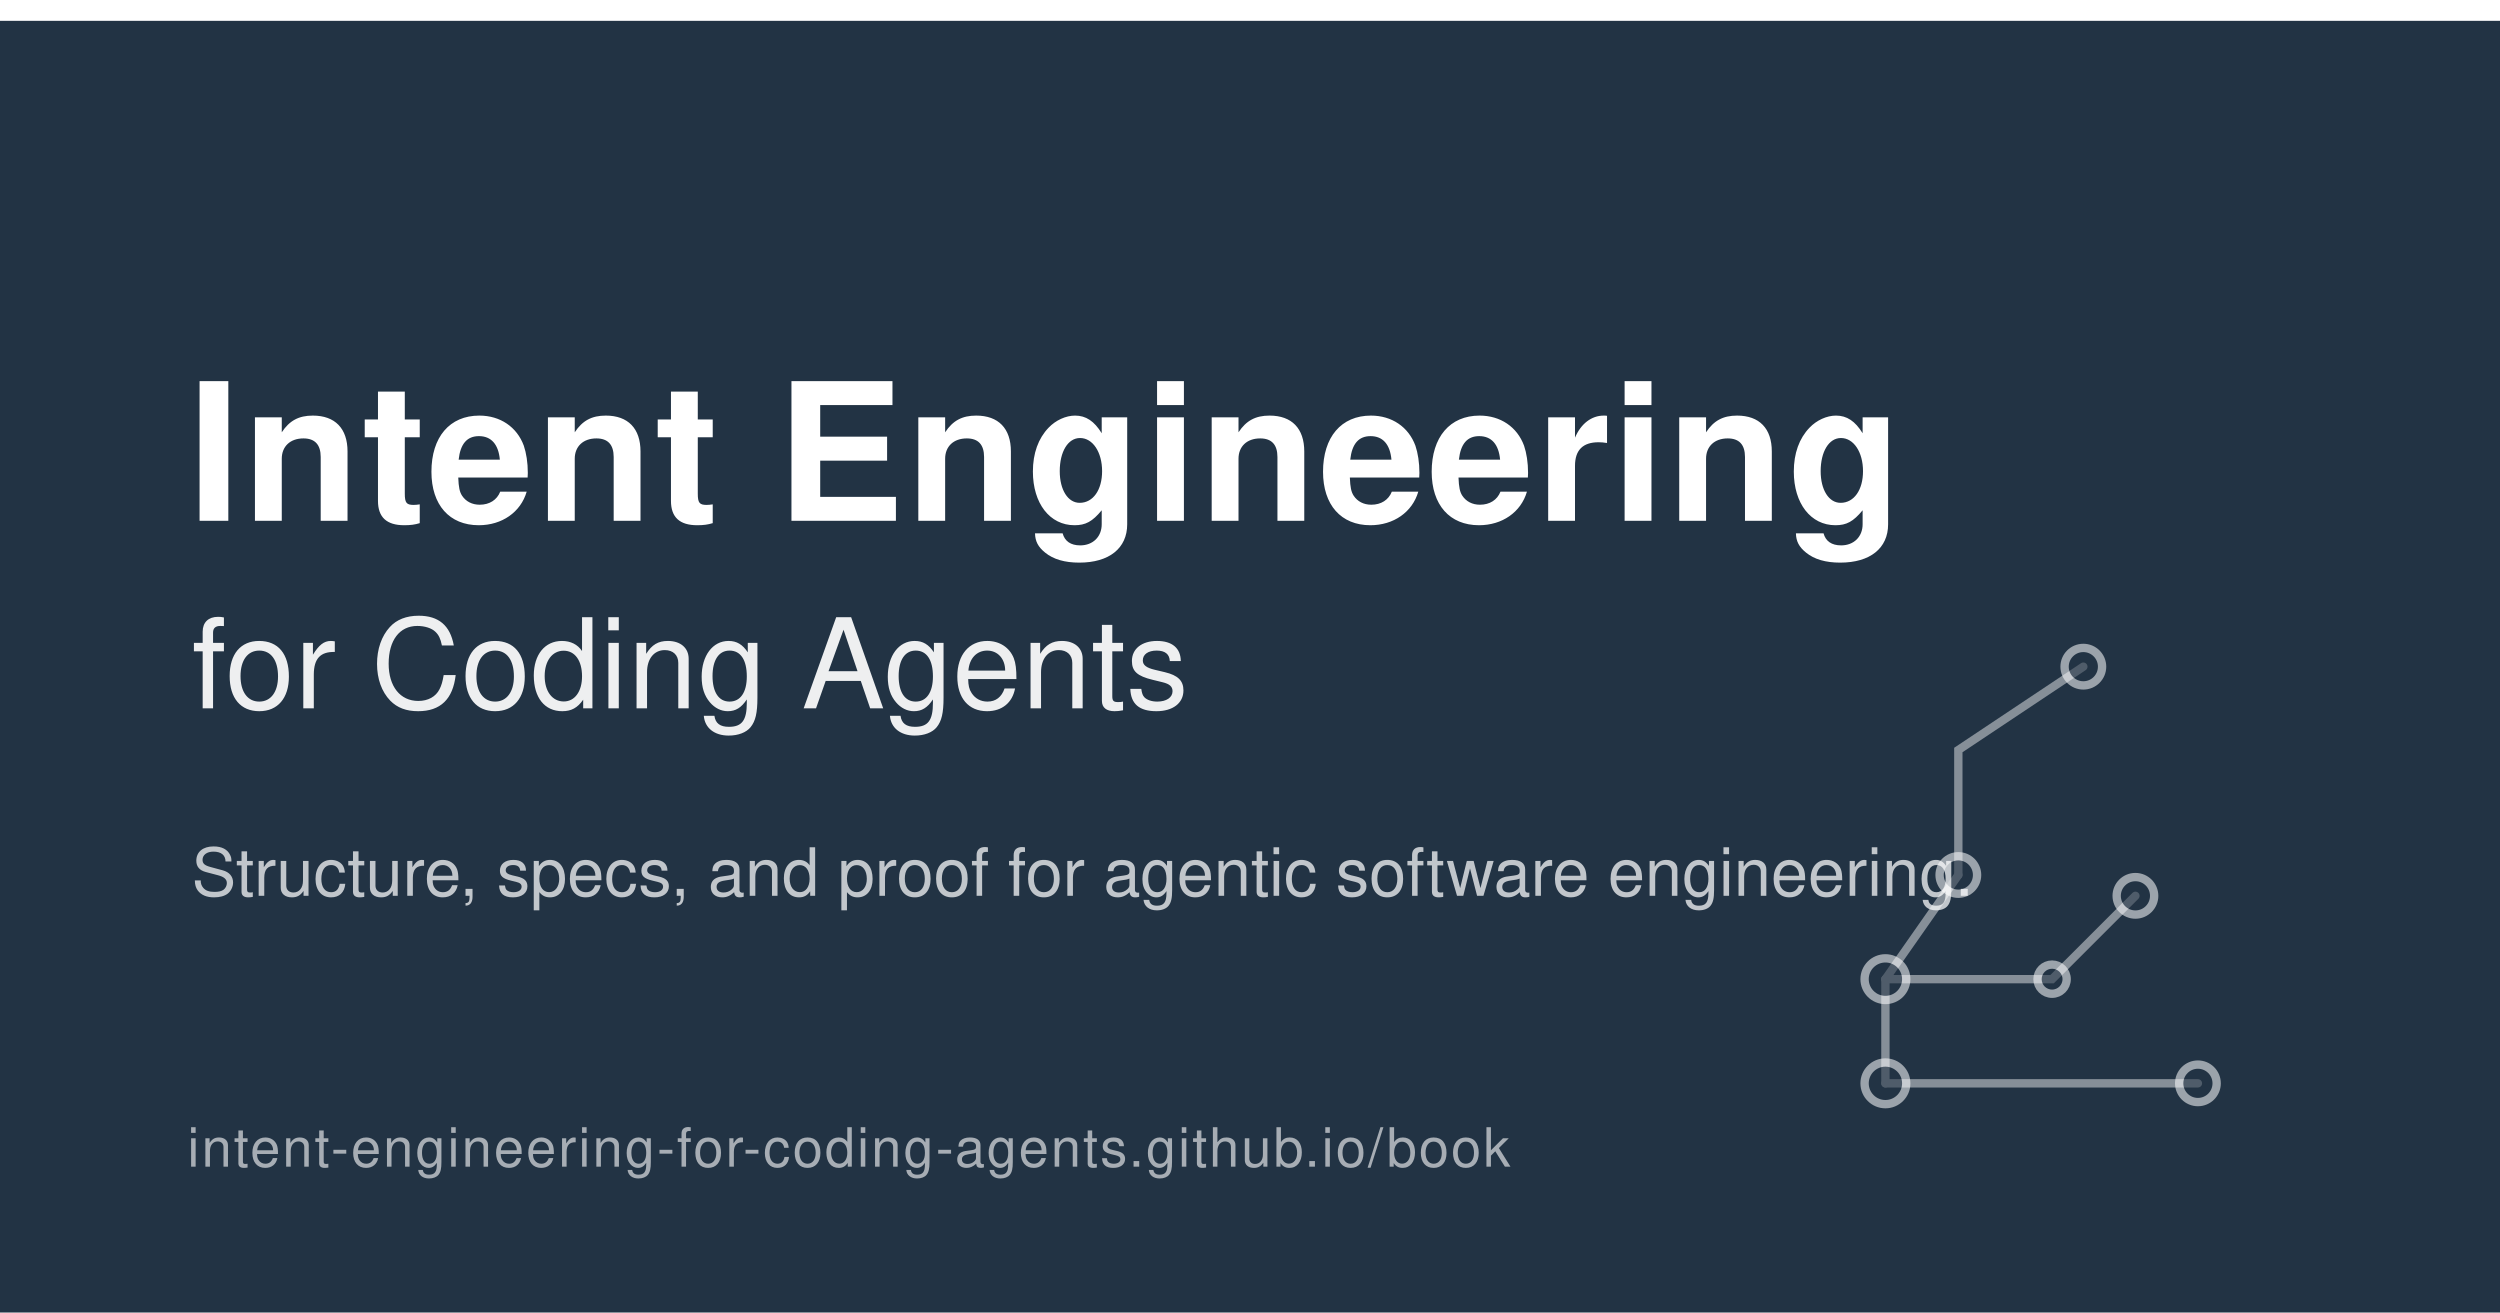
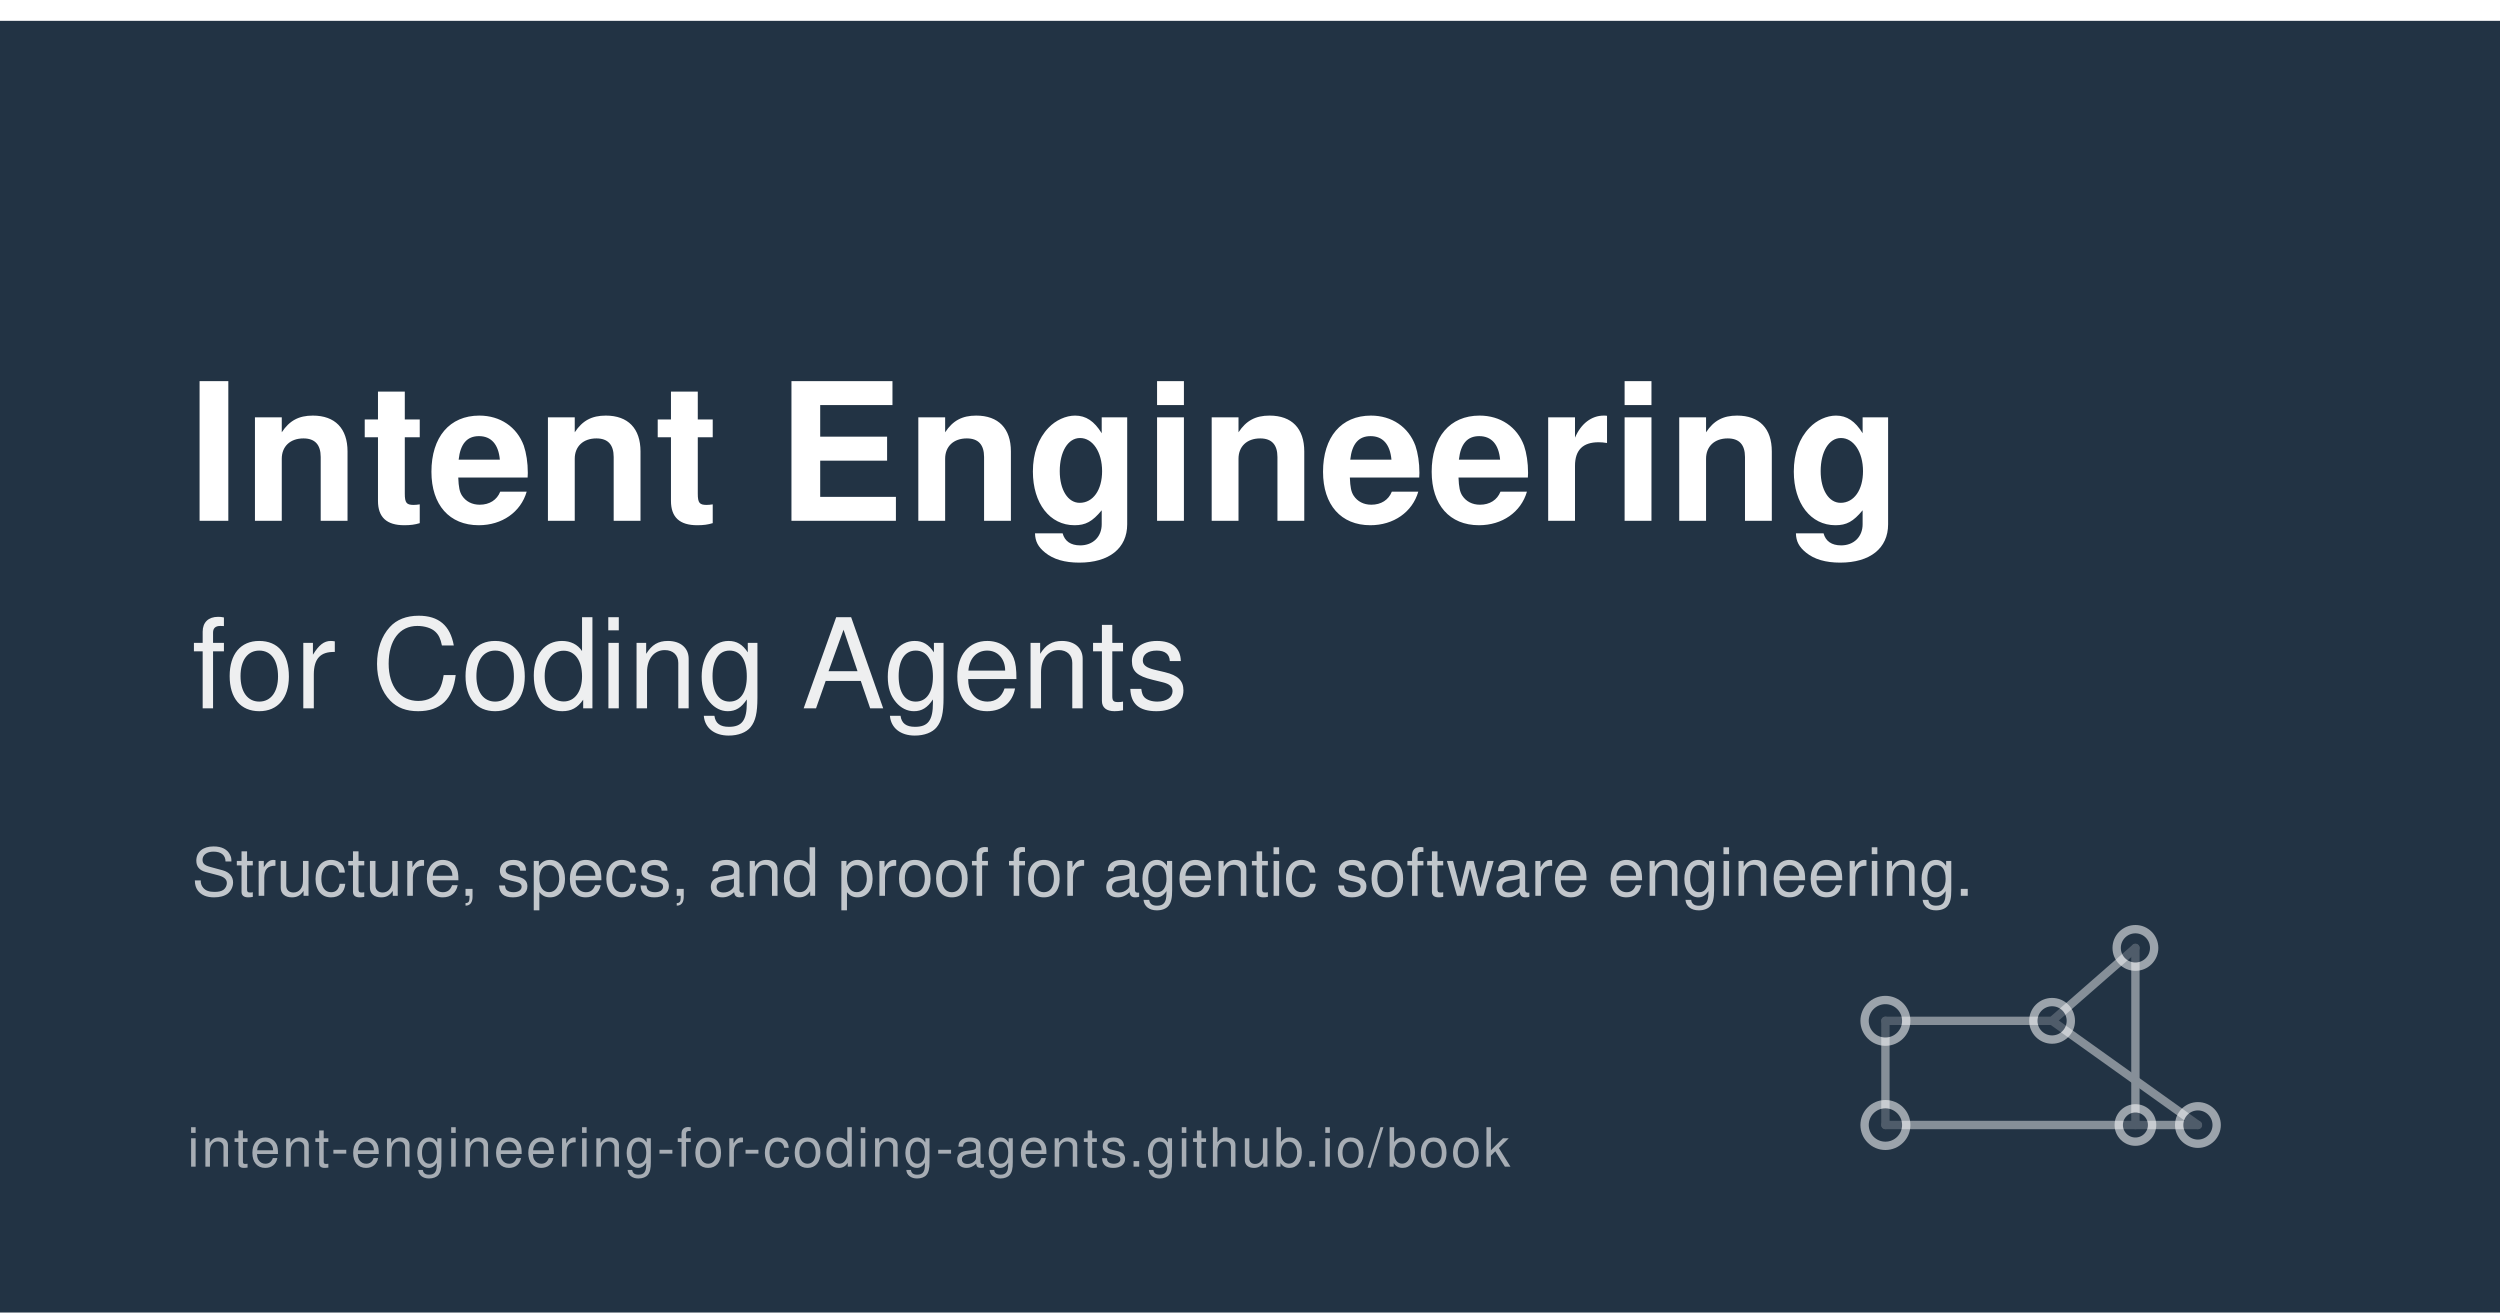
<svg xmlns="http://www.w3.org/2000/svg" width="1200" height="630" viewBox="0 0 1200 630" role="img">
  <rect x="0" y="0" width="1200" height="630" fill="#223344" />
  <rect x="0" y="0" width="1200" height="10" fill="#ffffff" />
  <g fill="none" stroke="#ffffff" stroke-width="4" stroke-linecap="round" opacity="0.45">
-     <path d="M905 470 L 985 470 L 1025 430" />
-     <path d="M905 520 L 1055 520" />
-     <path d="M940 420 L 940 360 L 1000 320" />
-     <line x1="940" y1="420" x2="905" y2="470" />
-     <line x1="905" y1="470" x2="905" y2="520" />
+     <path d="M905 490 L 985 490 L 1025 455" />
+     <path d="M905 540 L 1055 540" />
+     <line x1="1025" y1="455" x2="1025" y2="540" />
+     <line x1="905" y1="490" x2="905" y2="540" />
+     <line x1="985" y1="490" x2="1055" y2="540" />
  </g>
  <g fill="#223344" stroke="#ffffff" stroke-width="4" opacity="0.55">
-     <circle cx="905" cy="470" r="10" />
-     <circle cx="905" cy="520" r="10" />
-     <circle cx="940" cy="420" r="9" />
-     <circle cx="1025" cy="430" r="9" />
-     <circle cx="1055" cy="520" r="9" />
-     <circle cx="1000" cy="320" r="9" />
-     <circle cx="985" cy="470" r="7" />
+     <circle cx="905" cy="490" r="10" />
+     <circle cx="905" cy="540" r="10" />
+     <circle cx="985" cy="490" r="9" />
+     <circle cx="1025" cy="455" r="9" />
+     <circle cx="1025" cy="540" r="8" />
+     <circle cx="1055" cy="540" r="9" />
  </g>
  <text x="90" y="250" fill="#ffffff" font-family="Helvetica, Arial, sans-serif" font-size="92" font-weight="700" letter-spacing="1">Intent Engineering</text>
  <text x="92" y="340" fill="#ffffff" font-family="Helvetica, Arial, sans-serif" font-size="60" font-weight="400" opacity="0.92">for Coding Agents</text>
  <text x="92" y="430" fill="#ffffff" font-family="Helvetica, Arial, sans-serif" font-size="32" font-weight="400" opacity="0.72">Structure, specs, and proof for agentic software engineering.</text>
  <text x="90" y="560" fill="#ffffff" font-family="Helvetica, Arial, sans-serif" font-size="26" font-weight="400" letter-spacing="1" opacity="0.6">intent-engineering-for-coding-agents.github.io/book</text>
</svg>
